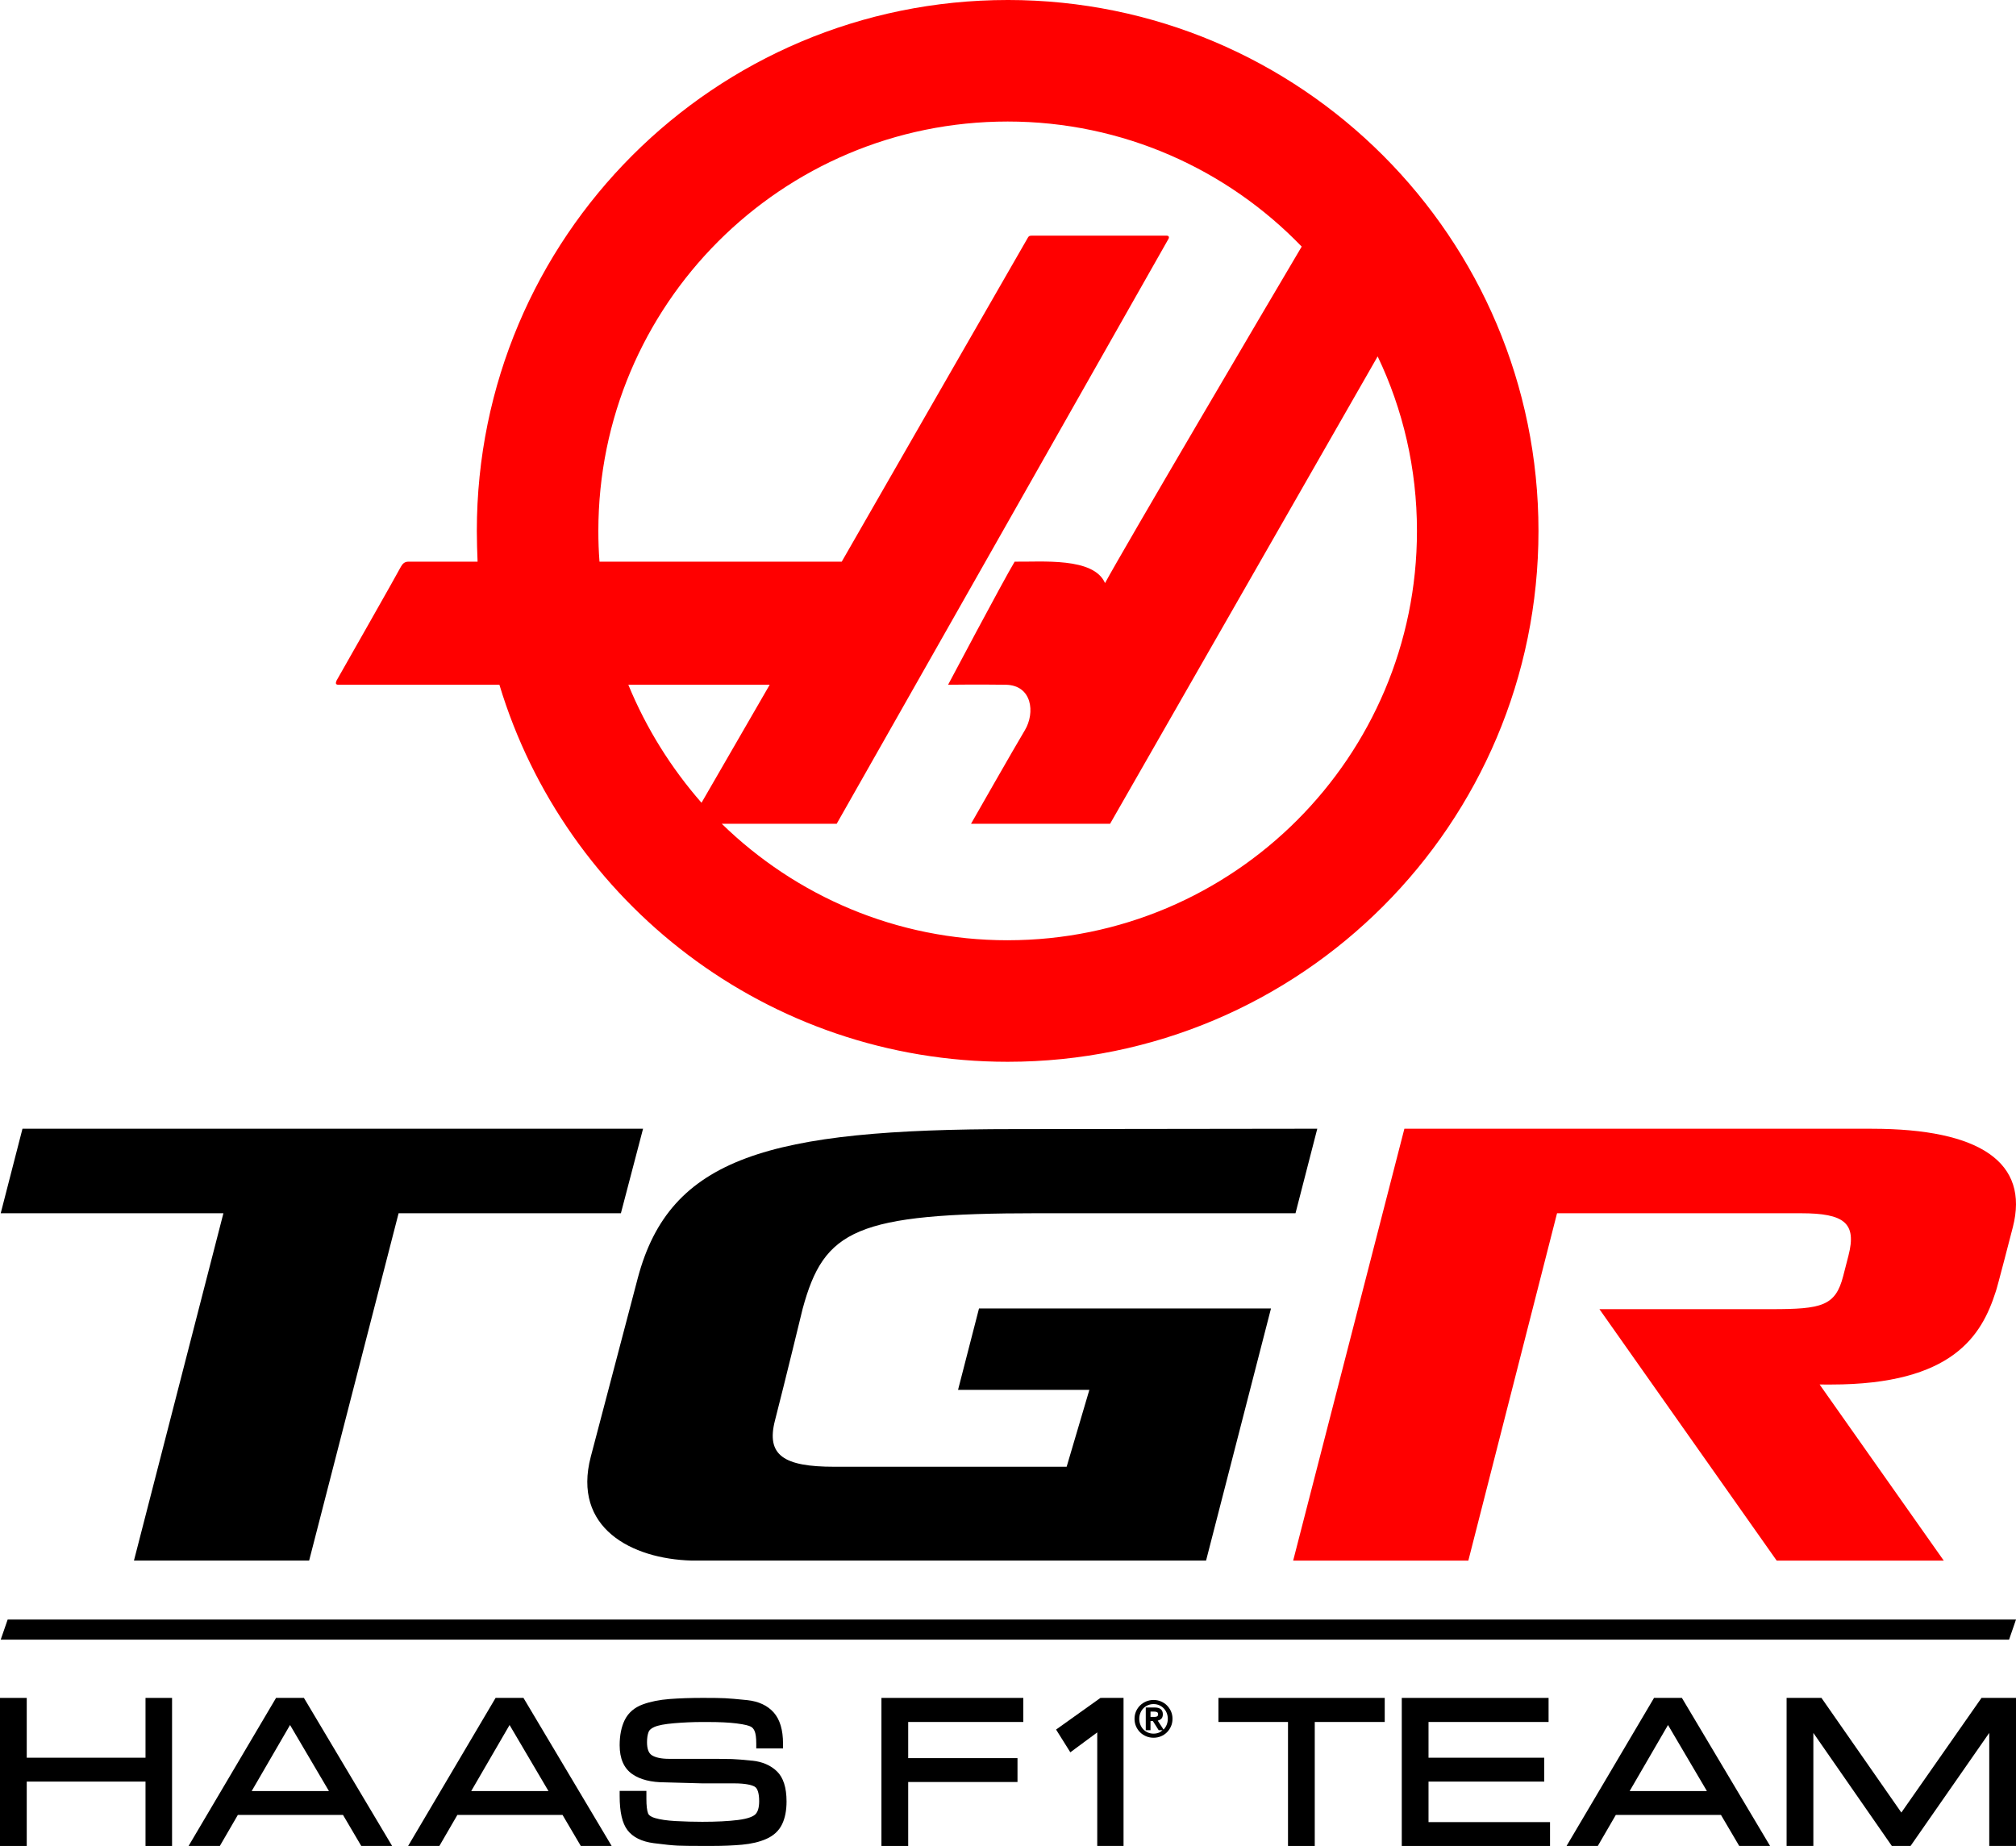
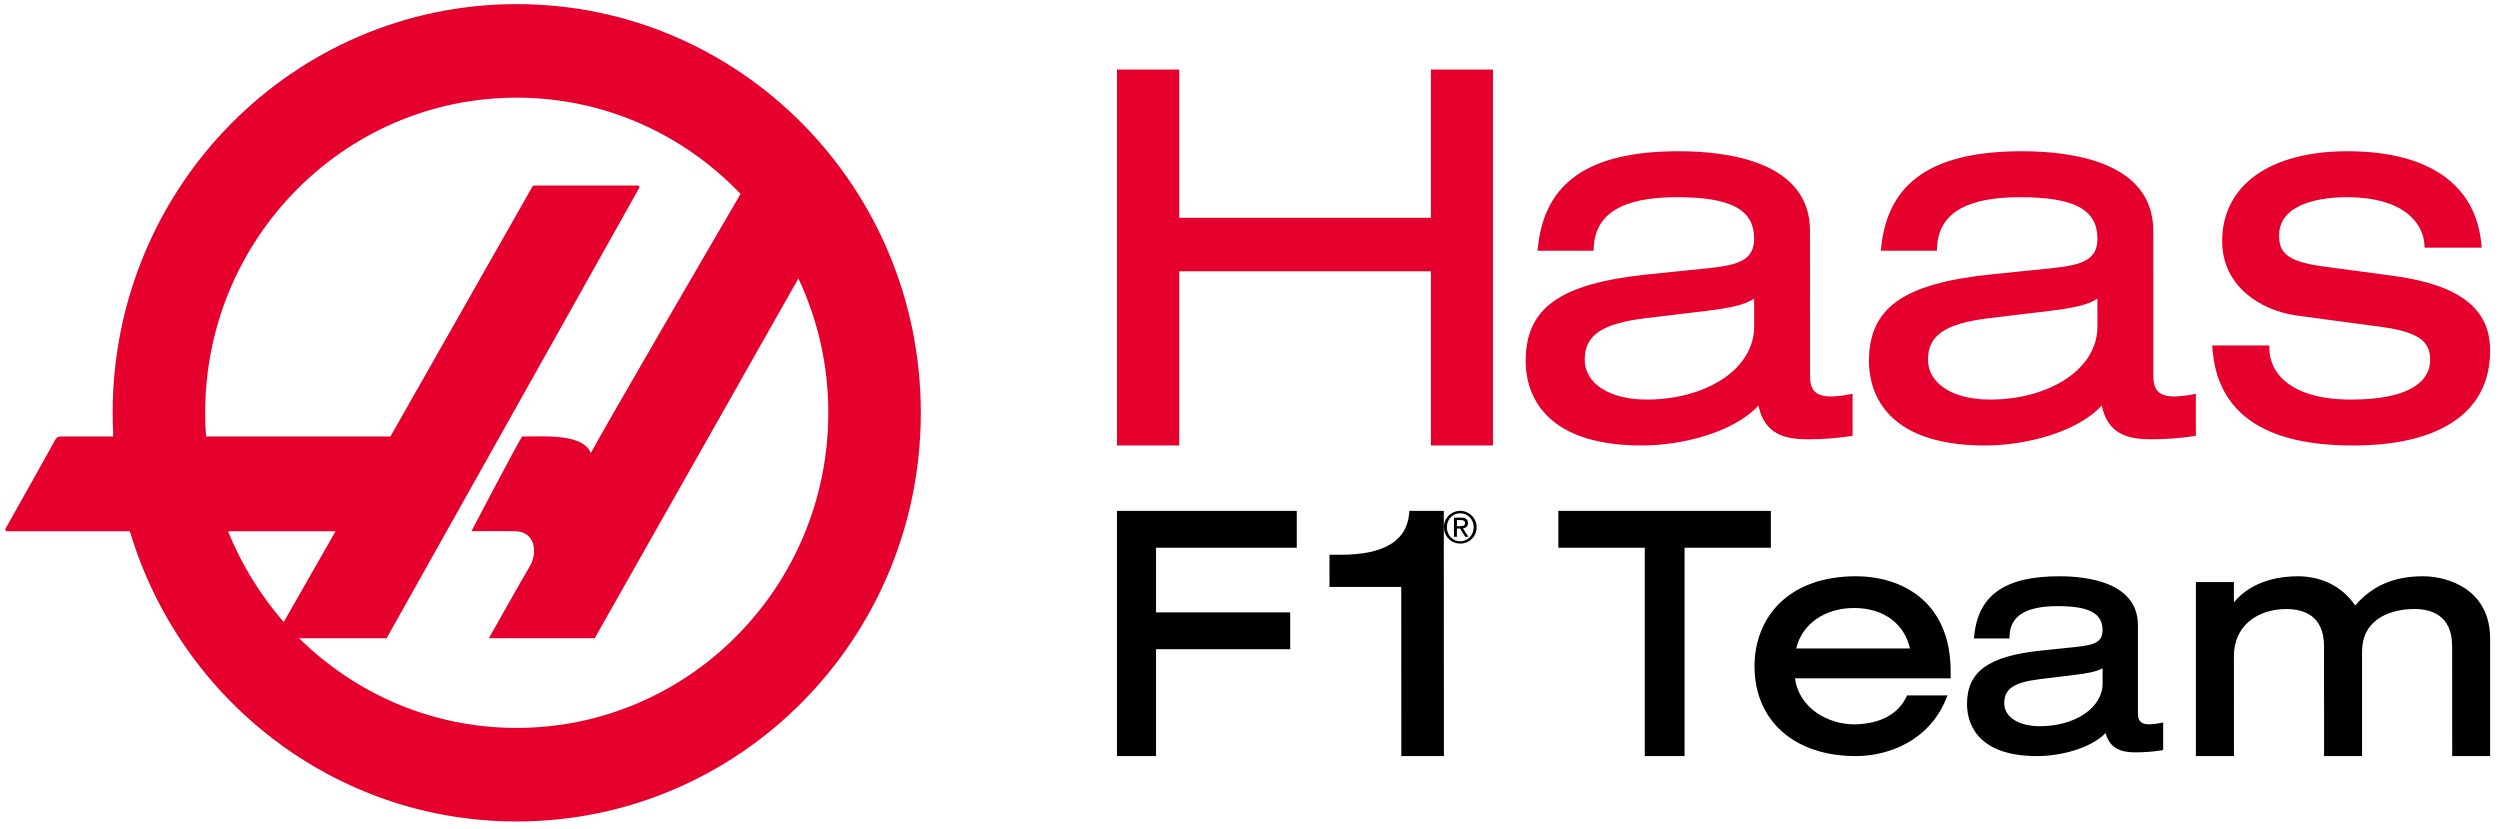
- <svg xmlns="http://www.w3.org/2000/svg" id="Logos" version="1.1" viewBox="0 0 199.386 182.555">
-   <defs>
-     <style>
-       .st0 {
-         fill-rule: evenodd;
-       }
- 
-       .st0, .st1 {
-         fill: red;
-       }
-     </style>
-   </defs>
-   <path class="st0" d="M99.659,0c-29.006,0-52.5,23.499-52.5,52.506,0,1.036.036,2.038.075,3.04h-6.854c-.384,0-.578.23-.733.504-.115.269-6.201,10.976-6.356,11.245-.114.268-.114.423.194.423h15.907c6.511,21.568,26.538,37.286,50.267,37.286,29.006,0,52.499-23.498,52.499-52.499,0-29.006-23.493-52.506-52.499-52.506M62.143,67.718h13.982l-6.744,11.67c-3.001-3.429-5.468-7.358-7.238-11.67M99.659,92.986c-11.017,0-20.956-4.391-28.274-11.519h11.365s32.661-57.546,32.775-57.774c.16-.235.079-.389-.149-.389h-13.329c-.269,0-.309.079-.385.194-.079.114-18.413,32.047-18.413,32.047h-23.957c-.08-1.002-.114-2.004-.114-3.04,0-22.342,18.098-40.487,40.481-40.487,11.4,0,21.723,4.741,29.081,12.368-3.194,5.393-17.527,29.733-19.451,33.277-1.115-2.581-6.279-2.078-8.937-2.118-1.156,1.924-6.584,12.172-6.584,12.172,0,0,3.001-.039,5.698,0,2.621.041,2.931,2.772,1.889,4.507-1.042,1.734-5.319,9.242-5.319,9.242h13.753s16.873-29.465,26.464-46.22c2.503,5.239,3.887,11.091,3.887,17.258,0,22.341-18.138,40.481-40.48,40.481" />
-   <g>
-     <g>
-       <polygon points="2.223 111.625 .071 119.982 22.096 119.982 13.248 154.332 30.574 154.332 39.422 119.982 61.408 119.982 63.599 111.625 2.223 111.625" />
-       <path d="M125.702,129.401h-28.877l-2.072,8.046h12.987l-2.247,7.606h-22.98c-4.99,0-6.756-1.124-5.868-4.572.998-3.877,2.738-11.053,2.738-11.053,2.12-7.808,5.223-9.447,23.285-9.447h25.46l2.153-8.357s-23.818.038-29.994.038c-24.275,0-34.028,2.787-37.203,14.708l-4.655,17.692c-1.843,7.034,4.029,10.099,9.963,10.269h50.89l6.421-24.931Z" />
-       <path class="st1" d="M185.124,111.625h-46.228l-11,42.708h17.326l8.772-34.35h24.123c4.291,0,5.529.966,4.702,4.179-.303,1.175-.109.422-.526,2.042-.761,2.954-2.124,3.264-7.093,3.264h-17.013l17.53,24.866h16.524l-12.277-17.415,1.135.002c12.056,0,14.902-4.872,16.278-9.172.067-.062,1.695-6.382,1.695-6.382,1.644-6.384-3.197-9.74-13.949-9.74Z" />
-     </g>
-     <polygon points="199.386 160.165 96.107 160.165 96.107 160.165 .757 160.165 .071 162.149 102.928 162.149 102.928 162.149 198.701 162.149 199.386 160.165" />
-     <g>
-       <polygon points="14.392 173.828 2.645 173.828 2.645 167.912 0 167.912 0 182.555 2.645 182.555 2.645 176.188 14.392 176.188 14.392 182.555 17.017 182.555 17.017 167.912 14.392 167.912 14.392 173.828" />
-       <path d="M30.057,167.912h-2.754l-8.59,14.536-.063.107h3.092l1.782-3.071h10.399l1.808,3.071h3.052l-8.581-14.403-.145-.241ZM32.533,177.124h-7.641l3.794-6.532,3.847,6.532Z" />
-       <path d="M51.769,167.912h-2.754l-8.59,14.536-.063.107h3.092l1.782-3.071h10.399l1.808,3.071h3.052l-8.58-14.402-.144-.241ZM54.245,177.124h-7.641l3.794-6.532,3.847,6.532Z" />
-       <g>
-         <path d="M115.41,168.65c-.168-.165-.368-.297-.595-.392-.452-.19-1.002-.189-1.451,0-.227.095-.429.226-.6.392s-.308.364-.408.591c-.101.23-.15.471-.15.736,0,.268.05.52.15.747.1.228.237.428.407.595.173.169.375.301.601.393.225.093.469.139.725.139.255,0,.499-.047.724-.139.225-.092.425-.224.595-.394.168-.166.304-.365.405-.594.1-.227.15-.478.15-.747,0-.265-.049-.505-.15-.736-.101-.227-.238-.425-.405-.59ZM115.074,171.039l-.571-.88c.123-.027.231-.079.321-.155.122-.101.183-.26.183-.47,0-.224-.069-.395-.205-.507-.133-.112-.33-.166-.601-.166h-.883v2.243h.469v-.904h.235l.573.904h.383c-.103.088-.206.176-.333.232-.343.149-.775.147-1.116,0-.172-.075-.323-.178-.449-.309-.127-.131-.224-.283-.297-.466-.072-.176-.108-.373-.108-.585,0-.206.037-.399.109-.575.072-.179.169-.329.297-.46.126-.129.277-.233.449-.307.174-.074.362-.112.561-.112.196,0,.383.038.555.112.169.074.318.177.445.307.128.131.228.286.298.46.073.18.109.374.109.575,0,.208-.037.405-.109.586v0c-.07.176-.17.332-.298.465-.004.005-.012.007-.016.011ZM114.505,169.676c-.023.034-.052.059-.092.076-.045.02-.094.032-.15.036-.067.004-.135.006-.206.006h-.27v-.527h.361c.052,0,.103.004.155.011.049.008.091.021.127.04.032.017.058.04.079.071.019.029.029.074.029.129,0,.071-.011.122-.033.156Z" />
-         <path d="M74.41,174.123c-.88-.093-1.557-.148-2.013-.164-.456-.014-.964-.021-1.509-.021h-4.709c-.773,0-1.352-.123-1.724-.366-.308-.202-.464-.633-.464-1.281,0-.401.052-.741.154-1.009.074-.198.262-.36.575-.497.385-.168,1.039-.292,1.942-.368.953-.08,1.879-.121,2.752-.121h.573c1.158,0,2.115.046,2.845.137.861.108,1.238.229,1.405.312.168.08.291.216.387.427.114.253.172.673.172,1.247v.49h2.646v-.49c0-1.345-.31-2.376-.92-3.065-.611-.69-1.493-1.101-2.62-1.222-1.019-.106-1.758-.169-2.195-.189-.449-.022-1.183-.033-2.18-.033-1.205,0-2.312.037-3.289.111-1.01.077-1.904.256-2.659.532-.835.306-1.44.828-1.795,1.55-.331.674-.499,1.514-.499,2.495,0,1.317.422,2.277,1.253,2.853.776.539,1.864.812,3.233.812l3.673.1h3.128c1.242,0,1.812.179,2.072.329.283.162.439.67.439,1.43,0,.627-.128,1.068-.381,1.308-.188.179-.639.421-1.715.556-.944.118-2.131.178-3.531.178-.859,0-1.745-.025-2.634-.072-.856-.048-1.544-.148-2.045-.299-.262-.079-.594-.224-.683-.465-.109-.29-.164-.772-.164-1.431v-.788h-2.645v.491c0,1.597.253,2.707.775,3.391.531.697,1.403,1.129,2.591,1.286,1.064.139,1.871.221,2.4.244.516.021,1.297.031,2.323.031h1.085c1.049,0,2.032-.041,2.922-.122.929-.084,1.739-.276,2.407-.572.728-.32,1.255-.811,1.566-1.46.29-.606.437-1.362.437-2.245,0-1.375-.323-2.38-.96-2.987-.616-.589-1.43-.942-2.419-1.047Z" />
-         <polygon points="87.176 182.555 89.822 182.555 89.822 176.229 100.632 176.229 100.632 173.869 89.822 173.869 89.822 170.292 101.206 170.292 101.206 167.912 87.176 167.912 87.176 182.555" />
-         <polygon points="120.507 170.292 127.386 170.292 127.386 182.555 130.032 182.555 130.032 170.292 136.952 170.292 136.952 167.912 120.507 167.912 120.507 170.292" />
-         <polygon points="141.283 176.188 152.728 176.188 152.728 173.828 141.283 173.828 141.283 170.292 153.157 170.292 153.157 167.912 138.638 167.912 138.638 182.555 153.3 182.555 153.3 180.195 141.283 180.195 141.283 176.188" />
-         <path d="M166.341,167.912h-2.754l-8.59,14.536-.063.107h3.091l1.783-3.071h10.398l1.808,3.071h3.052l-8.58-14.403-.145-.241ZM168.816,177.124h-7.641l3.794-6.532,3.847,6.532Z" />
-         <polygon points="195.975 167.912 188.047 179.25 180.229 168.031 180.147 167.912 176.698 167.912 176.698 182.555 179.344 182.555 179.344 171.375 187.108 182.555 188.956 182.555 196.741 171.372 196.741 182.555 199.386 182.555 199.386 167.912 195.975 167.912" />
-         <polygon points="108.835 167.914 104.502 171.004 104.448 171.043 105.857 173.292 108.52 171.323 108.52 182.555 111.12 182.555 111.12 167.912 108.981 167.912 108.835 167.914" />
-       </g>
+ <svg xmlns="http://www.w3.org/2000/svg" width="546" height="181" version="1.1" viewBox="0 0 546 181">
+   <g transform="matrix(3.5702 0 0 3.5702 1.1692 .90034)">
+     <g transform="translate(.0011199)" fill-rule="evenodd">
+       <path d="m71.807 27v-10.657h15.397v10.657h3.796v-23h-3.796v9.071h-15.397v-9.071h-3.807v23zm33.248-4.067c-1.224 0.811-2.878 1.258-4.656 1.258-2.264 0-3.786-0.981-3.786-2.44 0-1.494 1.04-2.205 3.709-2.537l3.673-0.44c1.462-0.178 2.394-0.359 2.982-0.762l1e-3 1.721c0 1.242-0.682 2.377-1.923 3.2m2.186 1.625c0.378 1.802 1.679 2.063 3.042 2.063 0.853 0 1.836-0.073 2.565-0.191l0.152-0.025-1e-3 -2.568-0.217 0.042c-0.307 0.059-0.757 0.122-1.102 0.122-0.91 0-1.282-0.36-1.283-1.242l-2e-3 -8.888c-1e-3 -4.238-5.025-4.871-8.018-4.871-5.479 0-8.22 1.873-8.631 5.894l-0.02 0.193h3.431l7e-3 -0.169c0.079-2.092 1.742-3.108 5.084-3.108 3.314 0 4.727 0.757 4.728 2.534 0 1.293-0.901 1.614-2.795 1.81l-3.706 0.379c-5.38 0.559-7.476 2.048-7.475 5.312 0 1.55 0.694 5.155 7.107 5.155 2.407 0 5.573-0.767 7.134-2.442m20.737-4.825c0 1.242-0.682 2.377-1.923 3.2-1.224 0.811-2.878 1.258-4.656 1.258-2.264 0-3.786-0.981-3.786-2.44 0-1.494 1.04-2.205 3.709-2.537l3.674-0.44c1.46-0.178 2.394-0.359 2.981-0.762zm5.804 4.146a6.51 6.51 0 0 1-1.102 0.122c-0.91 0-1.281-0.36-1.282-1.242l-3e-3 -8.888c-1e-3 -4.238-5.024-4.871-8.018-4.871-5.478 0-8.22 1.873-8.631 5.894l-0.02 0.194h3.431l7e-3 -0.17c0.079-2.092 1.742-3.108 5.084-3.108 3.314 0 4.728 0.757 4.729 2.535 0 1.292-0.901 1.613-2.795 1.81l-3.707 0.378c-5.38 0.559-7.476 2.048-7.475 5.312 0 1.55 0.694 5.155 7.107 5.155 2.407 0 5.573-0.767 7.134-2.442 0.378 1.802 1.679 2.063 3.043 2.063 0.852 0 1.835-0.073 2.564-0.191l0.152-0.025-1e-3 -2.568zm1.218-2.998 0.013 0.188c0.286 3.936 3.17 5.931 8.575 5.931 2.604 0 4.654-0.474 6.094-1.407 1.539-0.998 2.319-2.482 2.318-4.41 0-2.557-1.87-4.004-5.886-4.555l-4.448-0.599c-2.166-0.306-2.577-0.895-2.577-1.874 0-0.813 0.44-1.43 1.308-1.834 0.71-0.33 1.718-0.511 2.84-0.511 3.377 0 4.666 1.51 4.747 2.922l8e-3 0.166h3.49l-0.017-0.191c-0.325-3.68-3.235-5.707-8.197-5.707-2.307 0-4.233 0.499-5.571 1.442-1.368 0.964-2.09 2.368-2.09 4.06 0 2.72 2.312 4.247 4.602 4.554l5.17 0.693c2.468 0.342 2.95 1.004 2.95 2.033 1e-3 0.443-0.157 1.078-0.911 1.583-0.82 0.548-2.14 0.826-3.926 0.826-3.682 0-4.995-1.62-4.996-3.134v-0.176z" fill="#e6002d" />
+       <path d="m78.999 31h-10.999v15h2.39v-6.537h8.208l-2e-3 -2.254h-8.206v-3.955h8.61zm6.888 0-0.014 0.17c-0.146 1.668-1.551 2.514-4.18 2.514h-0.693l1e-3 1.968h4.39l4e-3 10.348h2.605l-8e-3 -15zm22.113 2.254v-2.254h-13l1e-3 2.254h5.286v12.746h2.434v-12.746zm5.097 3.687c1.78 0 3.069 0.943 3.41 2.474h-6.955c0.346-1.488 1.744-2.474 3.545-2.474m0.098-1.941c-1.941 0-3.55 0.566-4.65 1.638-0.997 0.97-1.546 2.342-1.545 3.862 2e-3 3.341 2.435 5.5 6.2 5.5 1.97 0 4.453-0.913 5.511-3.476l0.096-0.235h-2.475l-0.047 0.1c-0.72 1.507-2.467 1.67-3.184 1.67-1.602 0-3.377-0.986-3.626-2.817h9.525v-0.418c-3e-3 -4.295-3-5.824-5.805-5.824m15.099 6.546c0 0.728-0.395 1.395-1.112 1.878-0.716 0.483-1.684 0.748-2.725 0.748-1.304 0-2.18-0.565-2.18-1.408-1e-3 -0.87 0.58-1.269 2.141-1.466l2.18-0.266c0.797-0.099 1.334-0.2 1.695-0.406v0.92zm3.497 2.44a3.617 3.617 0 0 1-0.64 0.072c-0.5 0-0.695-0.192-0.696-0.684v-5.367c0-2.617-3.025-3.007-4.826-3.007-3.291 0-4.94 1.15-5.186 3.618l-0.02 0.188h2.173l6e-3 -0.165c0.045-1.22 1.01-1.814 2.95-1.814 1.92 0 2.74 0.439 2.74 1.466 0 0.734-0.493 0.91-1.599 1.027l-2.2 0.23c-3.192 0.337-4.494 1.285-4.493 3.272 0 0.956 0.42 3.178 4.284 3.178 1.4 0 3.23-0.442 4.196-1.407 0.269 1.029 1.072 1.179 1.842 1.179 0.507 0 1.094-0.045 1.533-0.117l0.145-0.024v-1.687l-0.209 0.041zm20.209-5.176c-2e-3 -3.008-2.577-3.81-4.098-3.81-1.775 0-3.102 0.568-4.156 1.784-0.793-1.153-2.035-1.784-3.524-1.784-0.996 0-2.754 0.218-3.897 1.595v-1.242h-2.325v10.647h2.329l-3e-3 -6.109c0-0.893 0.33-1.638 0.956-2.154 0.574-0.473 1.373-0.733 2.252-0.733 1.051 0 2.304 0.395 2.305 2.278l3e-3 6.718h2.324v-6.404c0-0.846 0.316-1.507 0.945-1.963 0.559-0.406 1.362-0.63 2.26-0.63 1.051 0 2.304 0.396 2.305 2.279l4e-3 6.718h2.32z" />
+       <path d="m31.281 44.277c-5.187 0-9.867-2.091-13.312-5.485h5.351s15.378-27.401 15.432-27.51c0.075-0.112 0.037-0.185-0.07-0.185h-6.276c-0.127 0-0.146 0.038-0.181 0.092-0.037 0.055-8.67 15.26-8.67 15.26h-11.28a18.377 18.377 0 0 1-0.053-1.449c0-10.638 8.522-19.278 19.06-19.278 5.367 0 10.228 2.257 13.692 5.889-1.504 2.568-8.252 14.158-9.158 15.846-0.526-1.23-2.957-0.99-4.208-1.01-0.545 0.917-3.1 5.797-3.1 5.797s1.412-0.018 2.682 0c1.234 0.02 1.38 1.32 0.89 2.146-0.491 0.826-2.505 4.4-2.505 4.4h6.476s7.945-14.03 12.46-22.007a19.19 19.19 0 0 1 1.829 8.217c0 10.639-8.54 19.276-19.06 19.276m-17.662-12.031h6.582l-3.175 5.557a19.977 19.977 0 0 1-3.408-5.557m17.663-32.245c-13.656 0-24.717 11.19-24.717 25.001 0 0.494 0.016 0.97 0.035 1.448h-3.228c-0.181 0-0.272 0.11-0.345 0.24-0.054 0.128-2.92 5.227-2.993 5.355-0.054 0.128-0.054 0.201 0.092 0.201h7.49c3.064 10.27 12.496 17.755 23.666 17.755 13.658 0 24.72-11.19 24.72-24.999 0-13.812-11.062-25.001-24.719-25.001" fill="#e6002d" />
+       <path d="m88.984 31.935c0.04 0 0.08-2e-3 0.116-5e-3a0.288 0.288 0 0 0 0.097-0.022 0.153 0.153 0 0 0 0.067-0.058 0.2 0.2 0 0 0 0.026-0.108c0-0.04-8e-3 -0.07-0.023-0.094a0.152 0.152 0 0 0-0.058-0.054 0.253 0.253 0 0 0-0.083-0.025 0.666 0.666 0 0 0-0.092-7e-3h-0.239v0.373h0.19zm0.08-0.52c0.138 0 0.24 0.028 0.307 0.083s0.1 0.14 0.1 0.252c0 0.105-0.03 0.182-0.088 0.231a0.394 0.394 0 0 1-0.218 0.088l0.332 0.516h-0.194l-0.316-0.504h-0.192v0.504h-0.18v-1.17zm-0.821 0.922a0.808 0.808 0 0 0 1.34 0.272 0.843 0.843 0 0 0 0.174-0.272 0.914 0.914 0 0 0 0.062-0.341c0-0.12-0.02-0.231-0.062-0.335a0.827 0.827 0 0 0-0.433-0.448 0.787 0.787 0 0 0-0.321-0.066 0.809 0.809 0 0 0-0.76 0.514 0.895 0.895 0 0 0-0.062 0.335c0 0.123 0.02 0.237 0.062 0.341zm-0.163-0.735a1 1 0 0 1 1.308-0.525 0.992 0.992 0 0 1 0.612 0.919 0.991 0.991 0 0 1-0.295 0.719 0.994 0.994 0 0 1-0.702 0.285 1.004 1.004 0 0 1-0.707-0.285 1.008 1.008 0 0 1-0.216-1.113z" />
    </g>
  </g>
</svg>
